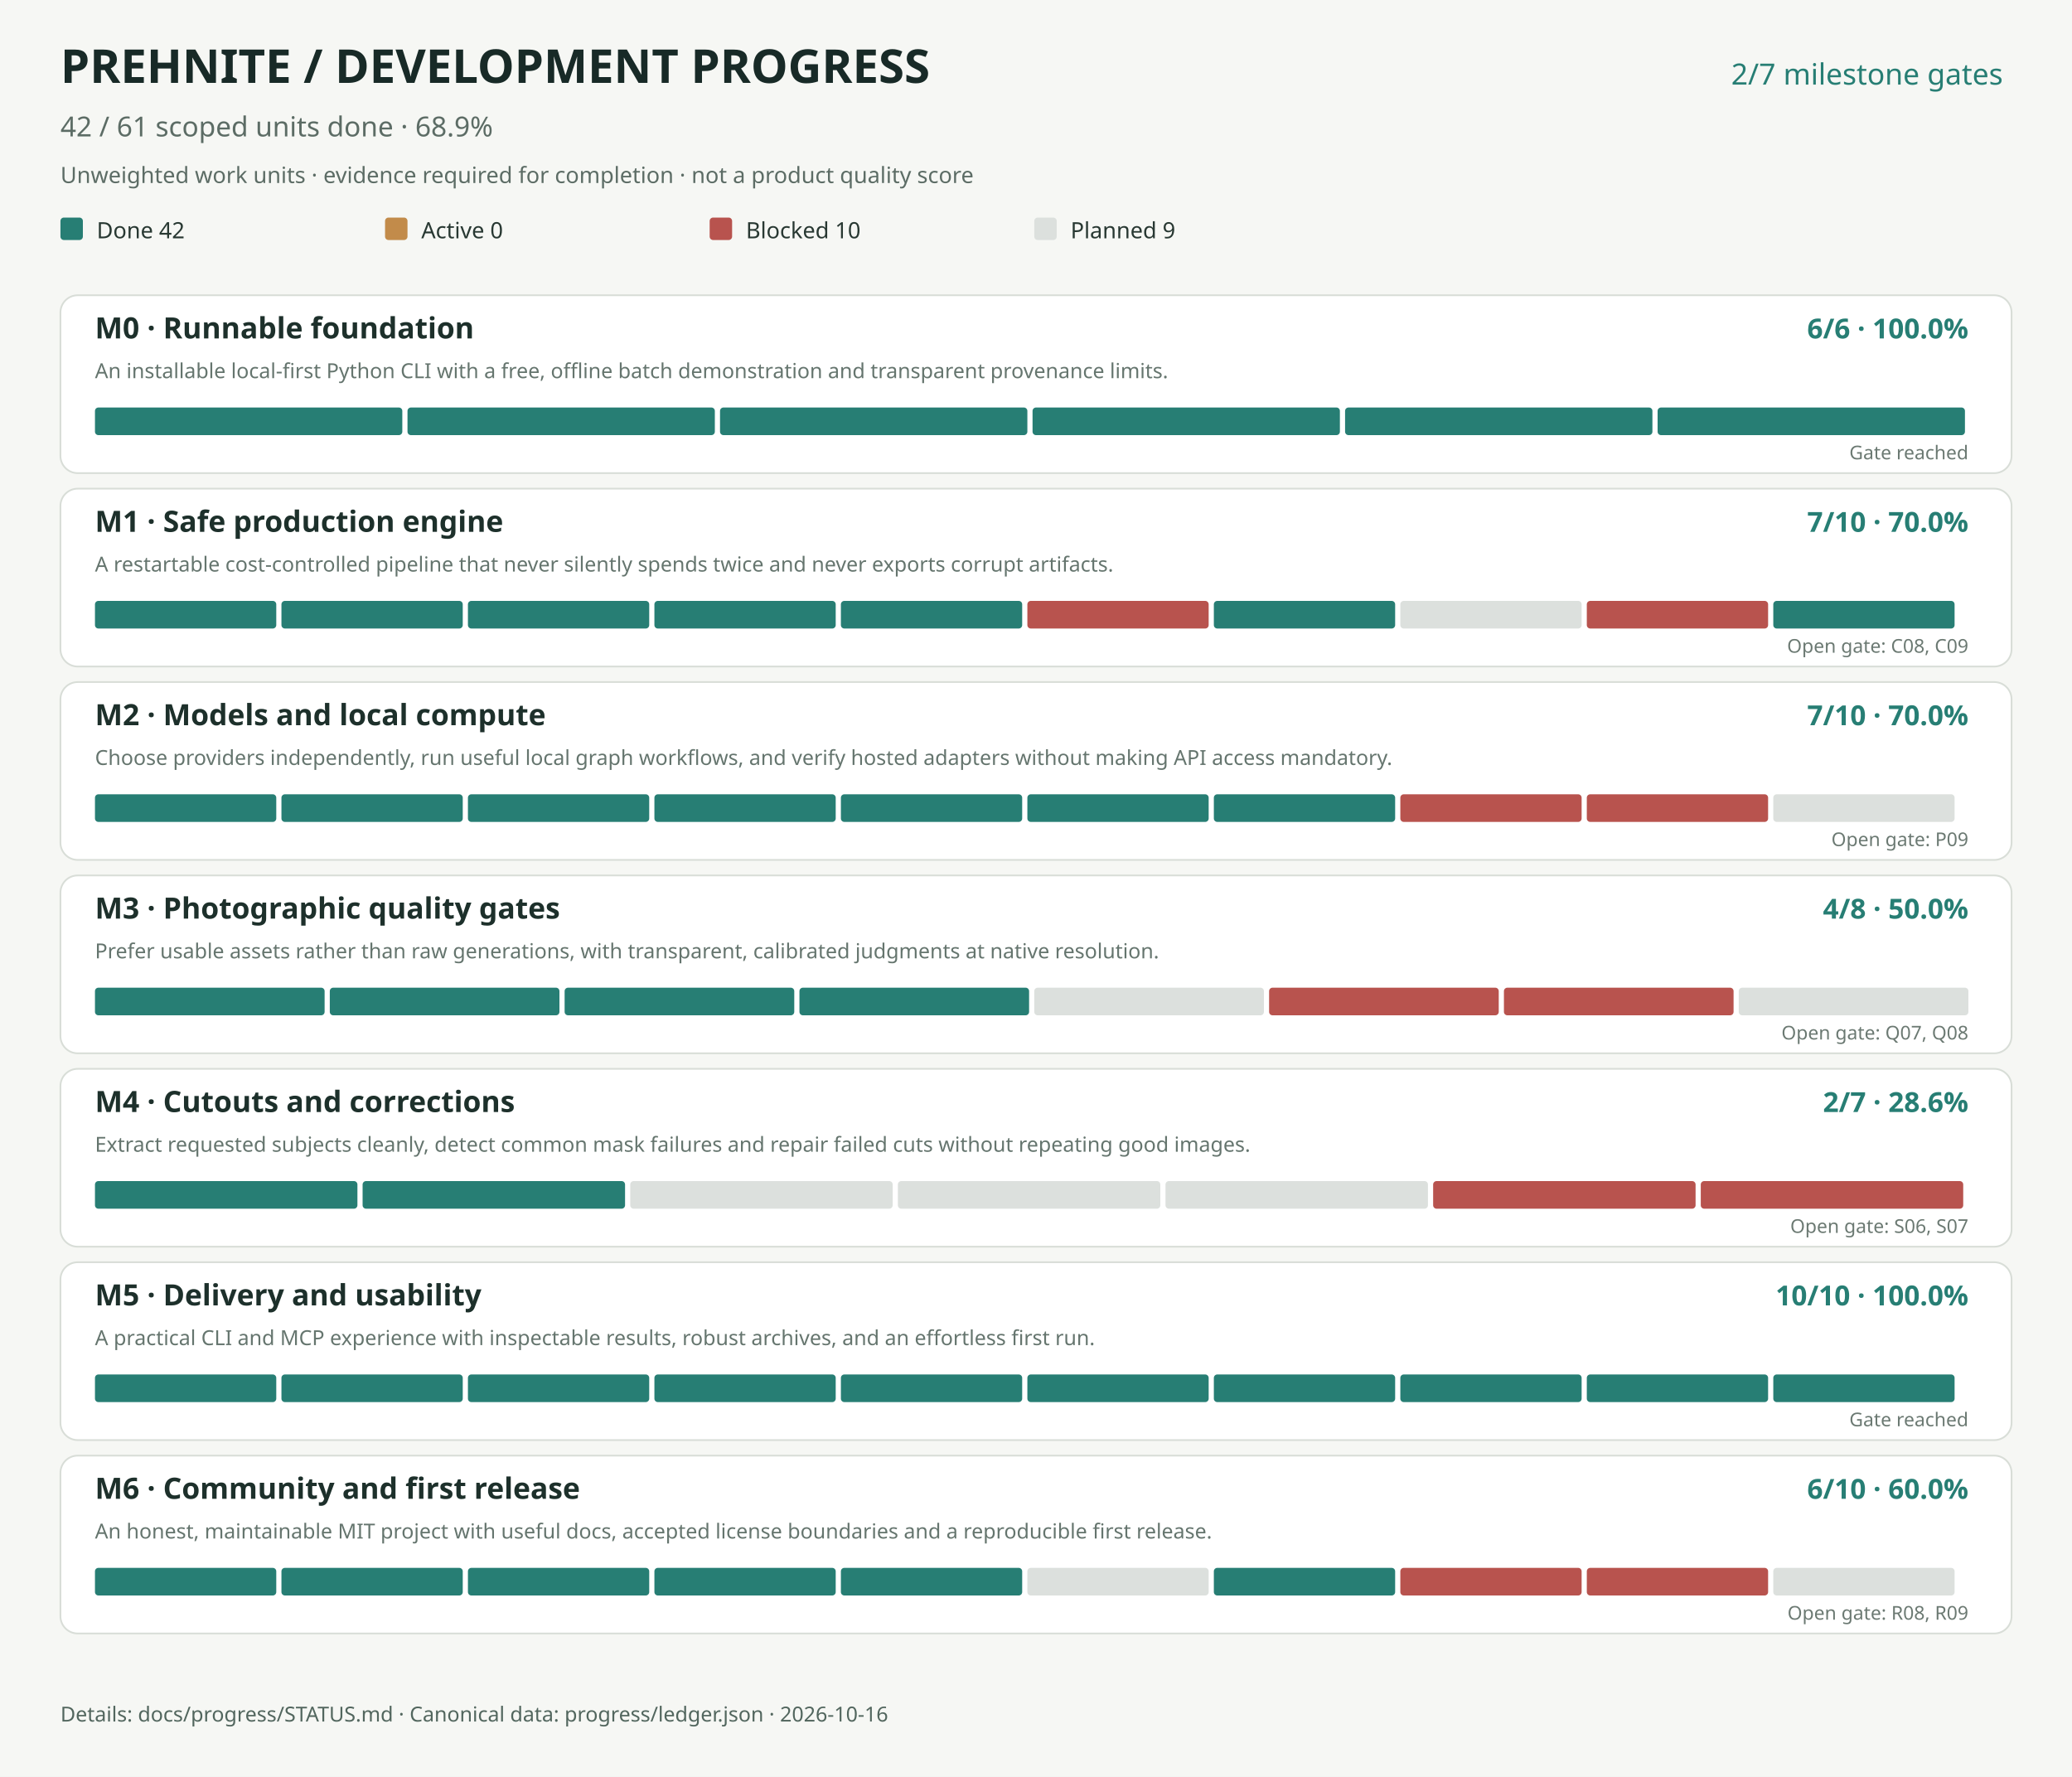
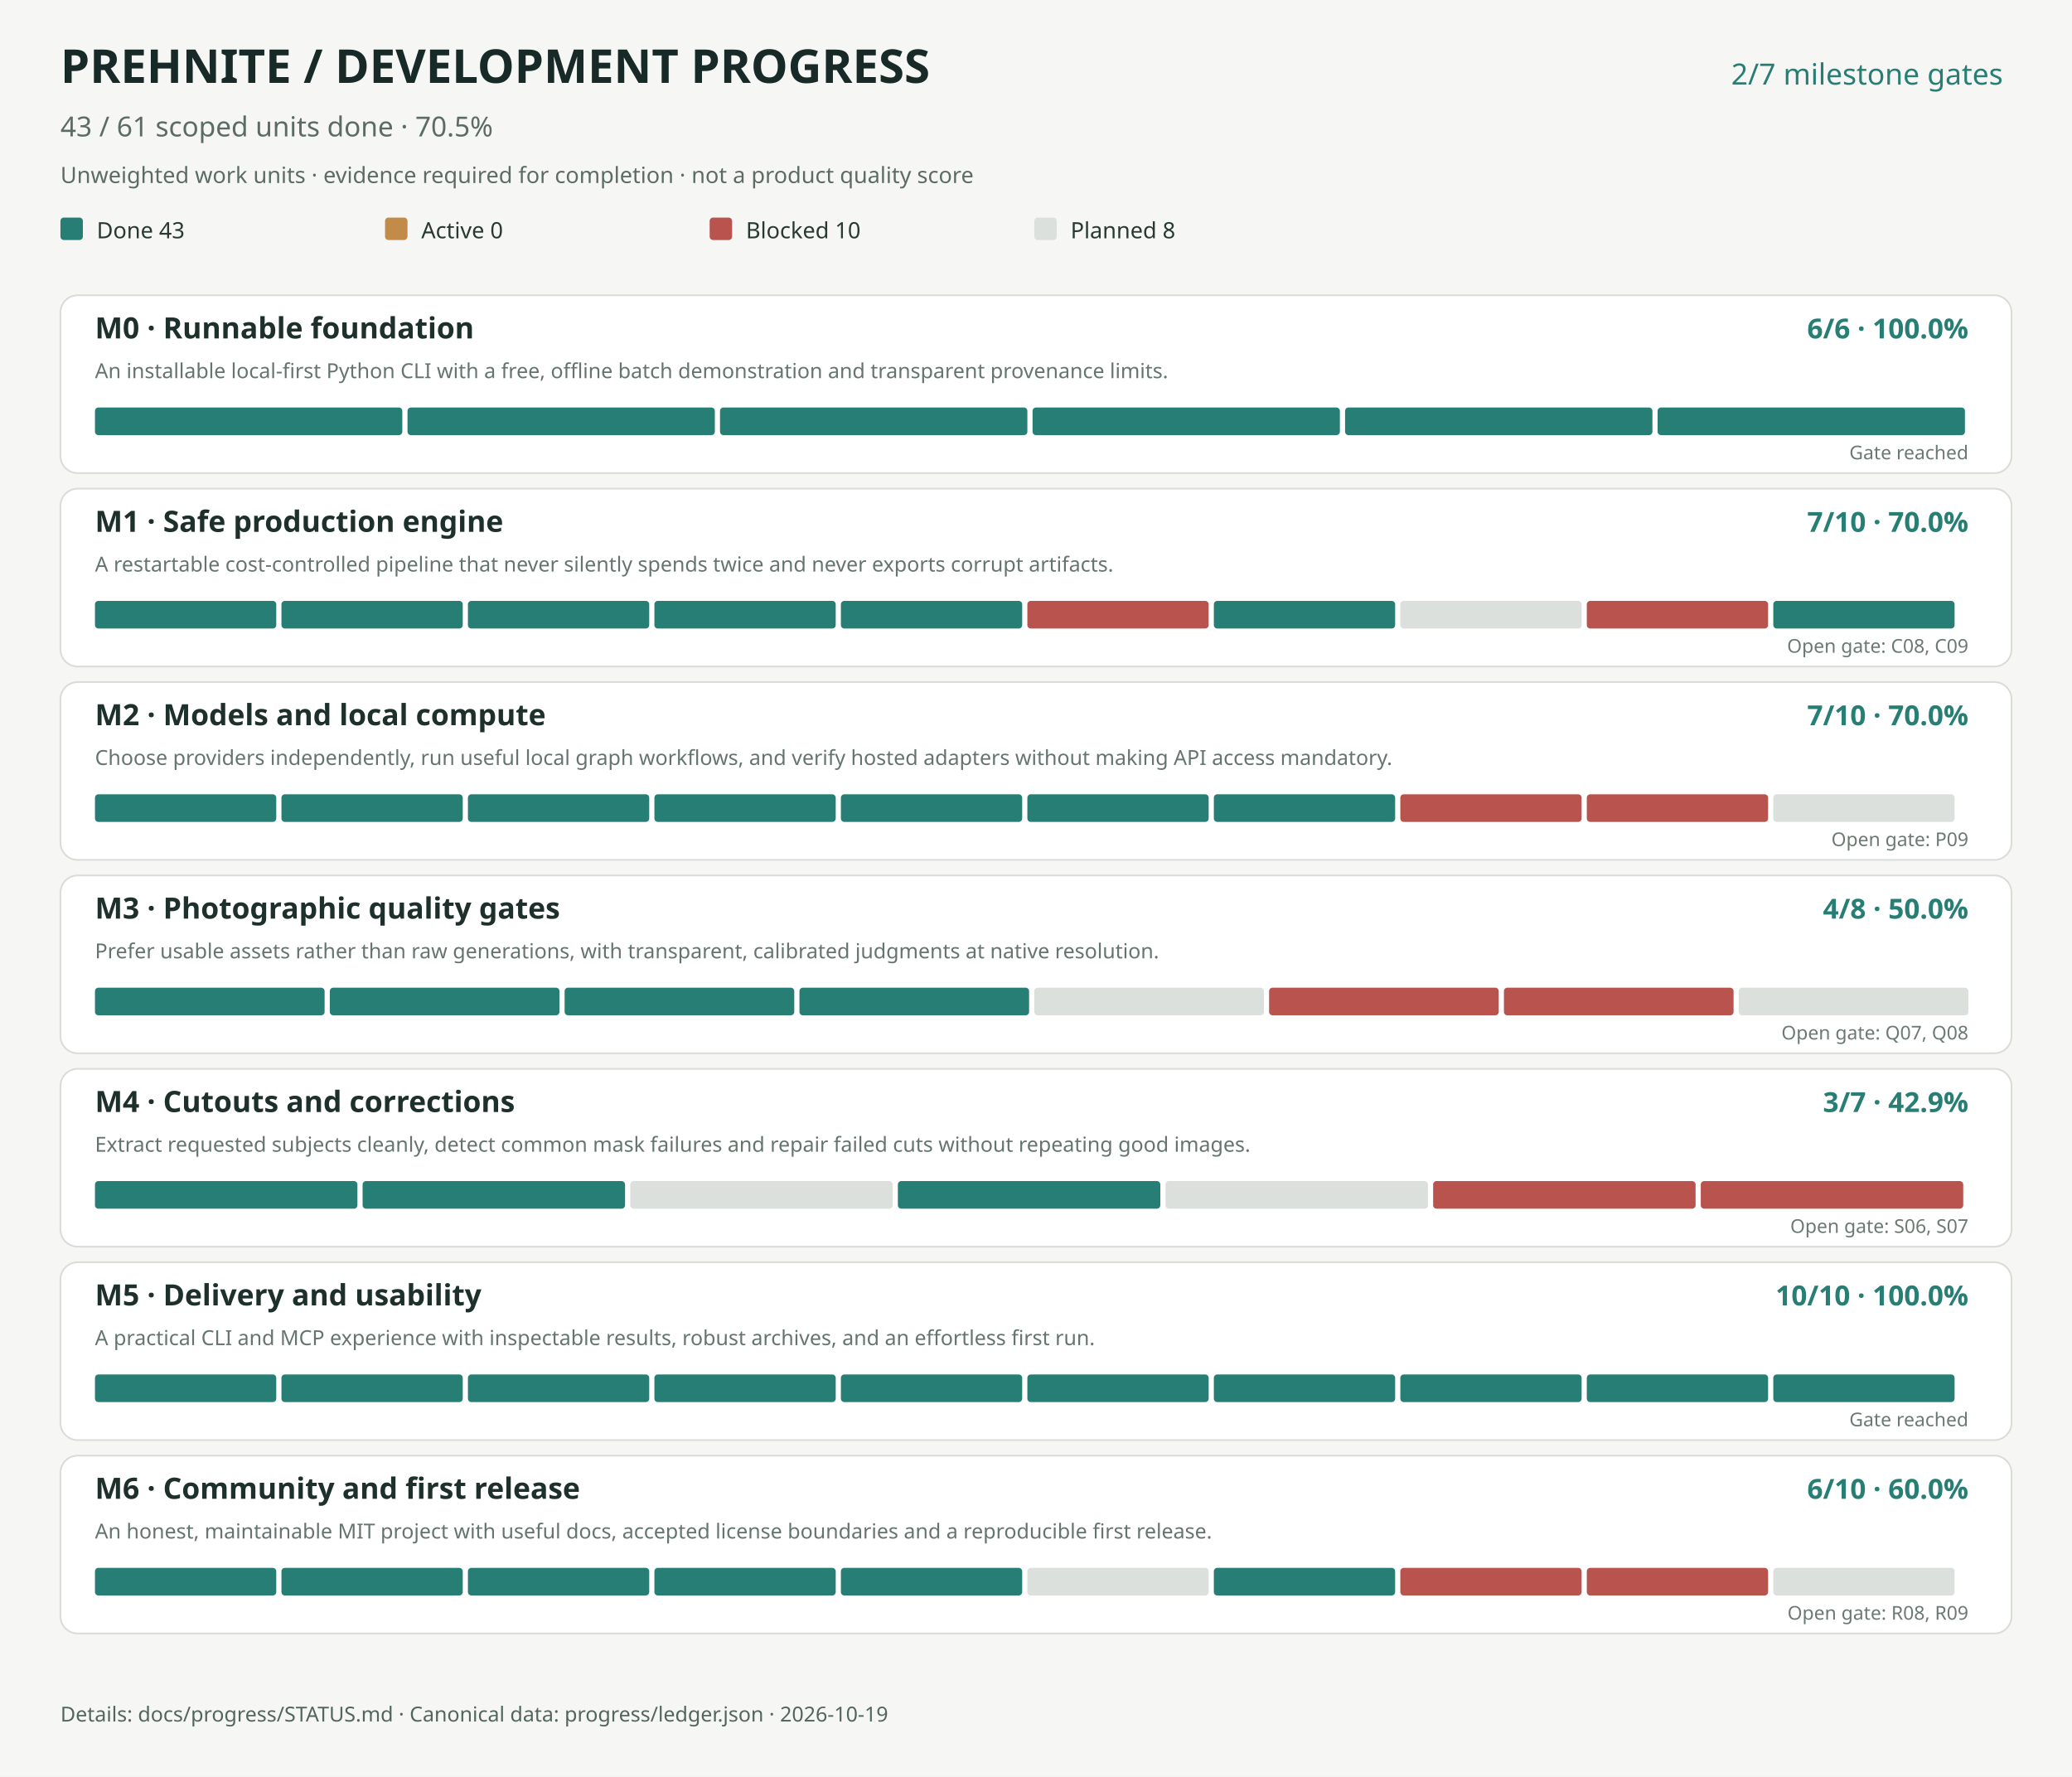
<svg xmlns="http://www.w3.org/2000/svg" width="1200" height="1029" viewBox="0 0 1200 1029" role="img" aria-label="Prehnite evidence-backed milestone progress">
  <rect width="1200" height="1029" fill="#f6f7f4" />
  <g font-family="system-ui,Segoe UI,sans-serif">
    <text x="35" y="48" font-size="27" font-weight="700" fill="#182a27">PREHNITE / DEVELOPMENT PROGRESS</text>
-     <text x="35" y="79" font-size="16" fill="#5c6c65">42 / 61 scoped units done · 68.9%</text>
+     <text x="35" y="79" font-size="16" fill="#5c6c65">43 / 61 scoped units done · 70.5%</text>
    <text x="1160" y="49" text-anchor="end" font-size="17" fill="#277e74">2/7 milestone gates</text>
    <text x="35" y="106" font-size="13" fill="#5c6c65">Unweighted work units · evidence required for completion · not a product quality score</text>
    <rect x="35" y="126" width="13" height="13" rx="2" fill="#277e74" />
-     <text x="56" y="138" font-size="13" fill="#283832">Done 42</text>
+     <text x="56" y="138" font-size="13" fill="#283832">Done 43</text>
    <rect x="223" y="126" width="13" height="13" rx="2" fill="#c28b4a" />
    <text x="244" y="138" font-size="13" fill="#283832">Active 0</text>
    <rect x="411" y="126" width="13" height="13" rx="2" fill="#b8534e" />
    <text x="432" y="138" font-size="13" fill="#283832">Blocked 10</text>
    <rect x="599" y="126" width="13" height="13" rx="2" fill="#dce0dd" />
-     <text x="620" y="138" font-size="13" fill="#283832">Planned 9</text>
+     <text x="620" y="138" font-size="13" fill="#283832">Planned 8</text>
    <rect x="35" y="171" width="1130" height="103" rx="10" fill="#fff" stroke="#d8ddd7" />
    <text x="55" y="196" font-size="17" font-weight="650" fill="#1d302b">M0 · Runnable foundation</text>
    <text x="1140" y="196" font-size="16" text-anchor="end" font-weight="650" fill="#277e74">6/6 · 100.0%</text>
    <text x="55" y="219" font-size="12" fill="#65756e">An installable local-first Python CLI with a free, offline batch demonstration and transparent provenance limits.</text>
    <g>
      <rect x="55" y="236" width="178" height="16" rx="2" fill="#277e74" />
    </g>
    <g>
      <rect x="236" y="236" width="178" height="16" rx="2" fill="#277e74" />
    </g>
    <g>
      <rect x="417" y="236" width="178" height="16" rx="2" fill="#277e74" />
    </g>
    <g>
      <rect x="598" y="236" width="178" height="16" rx="2" fill="#277e74" />
    </g>
    <g>
      <rect x="779" y="236" width="178" height="16" rx="2" fill="#277e74" />
    </g>
    <g>
      <rect x="960" y="236" width="178" height="16" rx="2" fill="#277e74" />
    </g>
    <text x="1140" y="266" text-anchor="end" font-size="11" fill="#6b7972">Gate reached</text>
    <rect x="35" y="283" width="1130" height="103" rx="10" fill="#fff" stroke="#d8ddd7" />
    <text x="55" y="308" font-size="17" font-weight="650" fill="#1d302b">M1 · Safe production engine</text>
    <text x="1140" y="308" font-size="16" text-anchor="end" font-weight="650" fill="#277e74">7/10 · 70.0%</text>
    <text x="55" y="331" font-size="12" fill="#65756e">A restartable cost-controlled pipeline that never silently spends twice and never exports corrupt artifacts.</text>
    <g>
      <rect x="55" y="348" width="105" height="16" rx="2" fill="#277e74" />
    </g>
    <g>
      <rect x="163" y="348" width="105" height="16" rx="2" fill="#277e74" />
    </g>
    <g>
      <rect x="271" y="348" width="105" height="16" rx="2" fill="#277e74" />
    </g>
    <g>
      <rect x="379" y="348" width="105" height="16" rx="2" fill="#277e74" />
    </g>
    <g>
      <rect x="487" y="348" width="105" height="16" rx="2" fill="#277e74" />
    </g>
    <g>
      <rect x="595" y="348" width="105" height="16" rx="2" fill="#b8534e" />
    </g>
    <g>
      <rect x="703" y="348" width="105" height="16" rx="2" fill="#277e74" />
    </g>
    <g>
      <rect x="811" y="348" width="105" height="16" rx="2" fill="#dce0dd" />
    </g>
    <g>
      <rect x="919" y="348" width="105" height="16" rx="2" fill="#b8534e" />
    </g>
    <g>
      <rect x="1027" y="348" width="105" height="16" rx="2" fill="#277e74" />
    </g>
    <text x="1140" y="378" text-anchor="end" font-size="11" fill="#6b7972">Open gate: C08, C09</text>
    <rect x="35" y="395" width="1130" height="103" rx="10" fill="#fff" stroke="#d8ddd7" />
    <text x="55" y="420" font-size="17" font-weight="650" fill="#1d302b">M2 · Models and local compute</text>
    <text x="1140" y="420" font-size="16" text-anchor="end" font-weight="650" fill="#277e74">7/10 · 70.0%</text>
    <text x="55" y="443" font-size="12" fill="#65756e">Choose providers independently, run useful local graph workflows, and verify hosted adapters without making API access mandatory.</text>
    <g>
      <rect x="55" y="460" width="105" height="16" rx="2" fill="#277e74" />
    </g>
    <g>
      <rect x="163" y="460" width="105" height="16" rx="2" fill="#277e74" />
    </g>
    <g>
      <rect x="271" y="460" width="105" height="16" rx="2" fill="#277e74" />
    </g>
    <g>
      <rect x="379" y="460" width="105" height="16" rx="2" fill="#277e74" />
    </g>
    <g>
      <rect x="487" y="460" width="105" height="16" rx="2" fill="#277e74" />
    </g>
    <g>
      <rect x="595" y="460" width="105" height="16" rx="2" fill="#277e74" />
    </g>
    <g>
      <rect x="703" y="460" width="105" height="16" rx="2" fill="#277e74" />
    </g>
    <g>
      <rect x="811" y="460" width="105" height="16" rx="2" fill="#b8534e" />
    </g>
    <g>
      <rect x="919" y="460" width="105" height="16" rx="2" fill="#b8534e" />
    </g>
    <g>
      <rect x="1027" y="460" width="105" height="16" rx="2" fill="#dce0dd" />
    </g>
    <text x="1140" y="490" text-anchor="end" font-size="11" fill="#6b7972">Open gate: P09</text>
    <rect x="35" y="507" width="1130" height="103" rx="10" fill="#fff" stroke="#d8ddd7" />
    <text x="55" y="532" font-size="17" font-weight="650" fill="#1d302b">M3 · Photographic quality gates</text>
    <text x="1140" y="532" font-size="16" text-anchor="end" font-weight="650" fill="#277e74">4/8 · 50.0%</text>
    <text x="55" y="555" font-size="12" fill="#65756e">Prefer usable assets rather than raw generations, with transparent, calibrated judgments at native resolution.</text>
    <g>
      <rect x="55" y="572" width="133" height="16" rx="2" fill="#277e74" />
    </g>
    <g>
      <rect x="191" y="572" width="133" height="16" rx="2" fill="#277e74" />
    </g>
    <g>
      <rect x="327" y="572" width="133" height="16" rx="2" fill="#277e74" />
    </g>
    <g>
      <rect x="463" y="572" width="133" height="16" rx="2" fill="#277e74" />
    </g>
    <g>
      <rect x="599" y="572" width="133" height="16" rx="2" fill="#dce0dd" />
    </g>
    <g>
      <rect x="735" y="572" width="133" height="16" rx="2" fill="#b8534e" />
    </g>
    <g>
      <rect x="871" y="572" width="133" height="16" rx="2" fill="#b8534e" />
    </g>
    <g>
      <rect x="1007" y="572" width="133" height="16" rx="2" fill="#dce0dd" />
    </g>
    <text x="1140" y="602" text-anchor="end" font-size="11" fill="#6b7972">Open gate: Q07, Q08</text>
    <rect x="35" y="619" width="1130" height="103" rx="10" fill="#fff" stroke="#d8ddd7" />
    <text x="55" y="644" font-size="17" font-weight="650" fill="#1d302b">M4 · Cutouts and corrections</text>
-     <text x="1140" y="644" font-size="16" text-anchor="end" font-weight="650" fill="#277e74">2/7 · 28.6%</text>
+     <text x="1140" y="644" font-size="16" text-anchor="end" font-weight="650" fill="#277e74">3/7 · 42.9%</text>
    <text x="55" y="667" font-size="12" fill="#65756e">Extract requested subjects cleanly, detect common mask failures and repair failed cuts without repeating good images.</text>
    <g>
      <rect x="55" y="684" width="152" height="16" rx="2" fill="#277e74" />
    </g>
    <g>
      <rect x="210" y="684" width="152" height="16" rx="2" fill="#277e74" />
    </g>
    <g>
      <rect x="365" y="684" width="152" height="16" rx="2" fill="#dce0dd" />
    </g>
    <g>
-       <rect x="520" y="684" width="152" height="16" rx="2" fill="#dce0dd" />
+       <rect x="520" y="684" width="152" height="16" rx="2" fill="#277e74" />
    </g>
    <g>
      <rect x="675" y="684" width="152" height="16" rx="2" fill="#dce0dd" />
    </g>
    <g>
      <rect x="830" y="684" width="152" height="16" rx="2" fill="#b8534e" />
    </g>
    <g>
      <rect x="985" y="684" width="152" height="16" rx="2" fill="#b8534e" />
    </g>
    <text x="1140" y="714" text-anchor="end" font-size="11" fill="#6b7972">Open gate: S06, S07</text>
    <rect x="35" y="731" width="1130" height="103" rx="10" fill="#fff" stroke="#d8ddd7" />
    <text x="55" y="756" font-size="17" font-weight="650" fill="#1d302b">M5 · Delivery and usability</text>
    <text x="1140" y="756" font-size="16" text-anchor="end" font-weight="650" fill="#277e74">10/10 · 100.0%</text>
    <text x="55" y="779" font-size="12" fill="#65756e">A practical CLI and MCP experience with inspectable results, robust archives, and an effortless first run.</text>
    <g>
      <rect x="55" y="796" width="105" height="16" rx="2" fill="#277e74" />
    </g>
    <g>
      <rect x="163" y="796" width="105" height="16" rx="2" fill="#277e74" />
    </g>
    <g>
      <rect x="271" y="796" width="105" height="16" rx="2" fill="#277e74" />
    </g>
    <g>
      <rect x="379" y="796" width="105" height="16" rx="2" fill="#277e74" />
    </g>
    <g>
      <rect x="487" y="796" width="105" height="16" rx="2" fill="#277e74" />
    </g>
    <g>
      <rect x="595" y="796" width="105" height="16" rx="2" fill="#277e74" />
    </g>
    <g>
      <rect x="703" y="796" width="105" height="16" rx="2" fill="#277e74" />
    </g>
    <g>
      <rect x="811" y="796" width="105" height="16" rx="2" fill="#277e74" />
    </g>
    <g>
      <rect x="919" y="796" width="105" height="16" rx="2" fill="#277e74" />
    </g>
    <g>
      <rect x="1027" y="796" width="105" height="16" rx="2" fill="#277e74" />
    </g>
    <text x="1140" y="826" text-anchor="end" font-size="11" fill="#6b7972">Gate reached</text>
    <rect x="35" y="843" width="1130" height="103" rx="10" fill="#fff" stroke="#d8ddd7" />
    <text x="55" y="868" font-size="17" font-weight="650" fill="#1d302b">M6 · Community and first release</text>
    <text x="1140" y="868" font-size="16" text-anchor="end" font-weight="650" fill="#277e74">6/10 · 60.0%</text>
    <text x="55" y="891" font-size="12" fill="#65756e">An honest, maintainable MIT project with useful docs, accepted license boundaries and a reproducible first release.</text>
    <g>
      <rect x="55" y="908" width="105" height="16" rx="2" fill="#277e74" />
    </g>
    <g>
      <rect x="163" y="908" width="105" height="16" rx="2" fill="#277e74" />
    </g>
    <g>
      <rect x="271" y="908" width="105" height="16" rx="2" fill="#277e74" />
    </g>
    <g>
      <rect x="379" y="908" width="105" height="16" rx="2" fill="#277e74" />
    </g>
    <g>
      <rect x="487" y="908" width="105" height="16" rx="2" fill="#277e74" />
    </g>
    <g>
      <rect x="595" y="908" width="105" height="16" rx="2" fill="#dce0dd" />
    </g>
    <g>
      <rect x="703" y="908" width="105" height="16" rx="2" fill="#277e74" />
    </g>
    <g>
      <rect x="811" y="908" width="105" height="16" rx="2" fill="#b8534e" />
    </g>
    <g>
      <rect x="919" y="908" width="105" height="16" rx="2" fill="#b8534e" />
    </g>
    <g>
      <rect x="1027" y="908" width="105" height="16" rx="2" fill="#dce0dd" />
    </g>
    <text x="1140" y="938" text-anchor="end" font-size="11" fill="#6b7972">Open gate: R08, R09</text>
-     <text x="35" y="997" font-size="12" fill="#52665e">Details: docs/progress/STATUS.md · Canonical data: progress/ledger.json · 2026-10-16</text>
+     <text x="35" y="997" font-size="12" fill="#52665e">Details: docs/progress/STATUS.md · Canonical data: progress/ledger.json · 2026-10-19</text>
  </g>
</svg>
